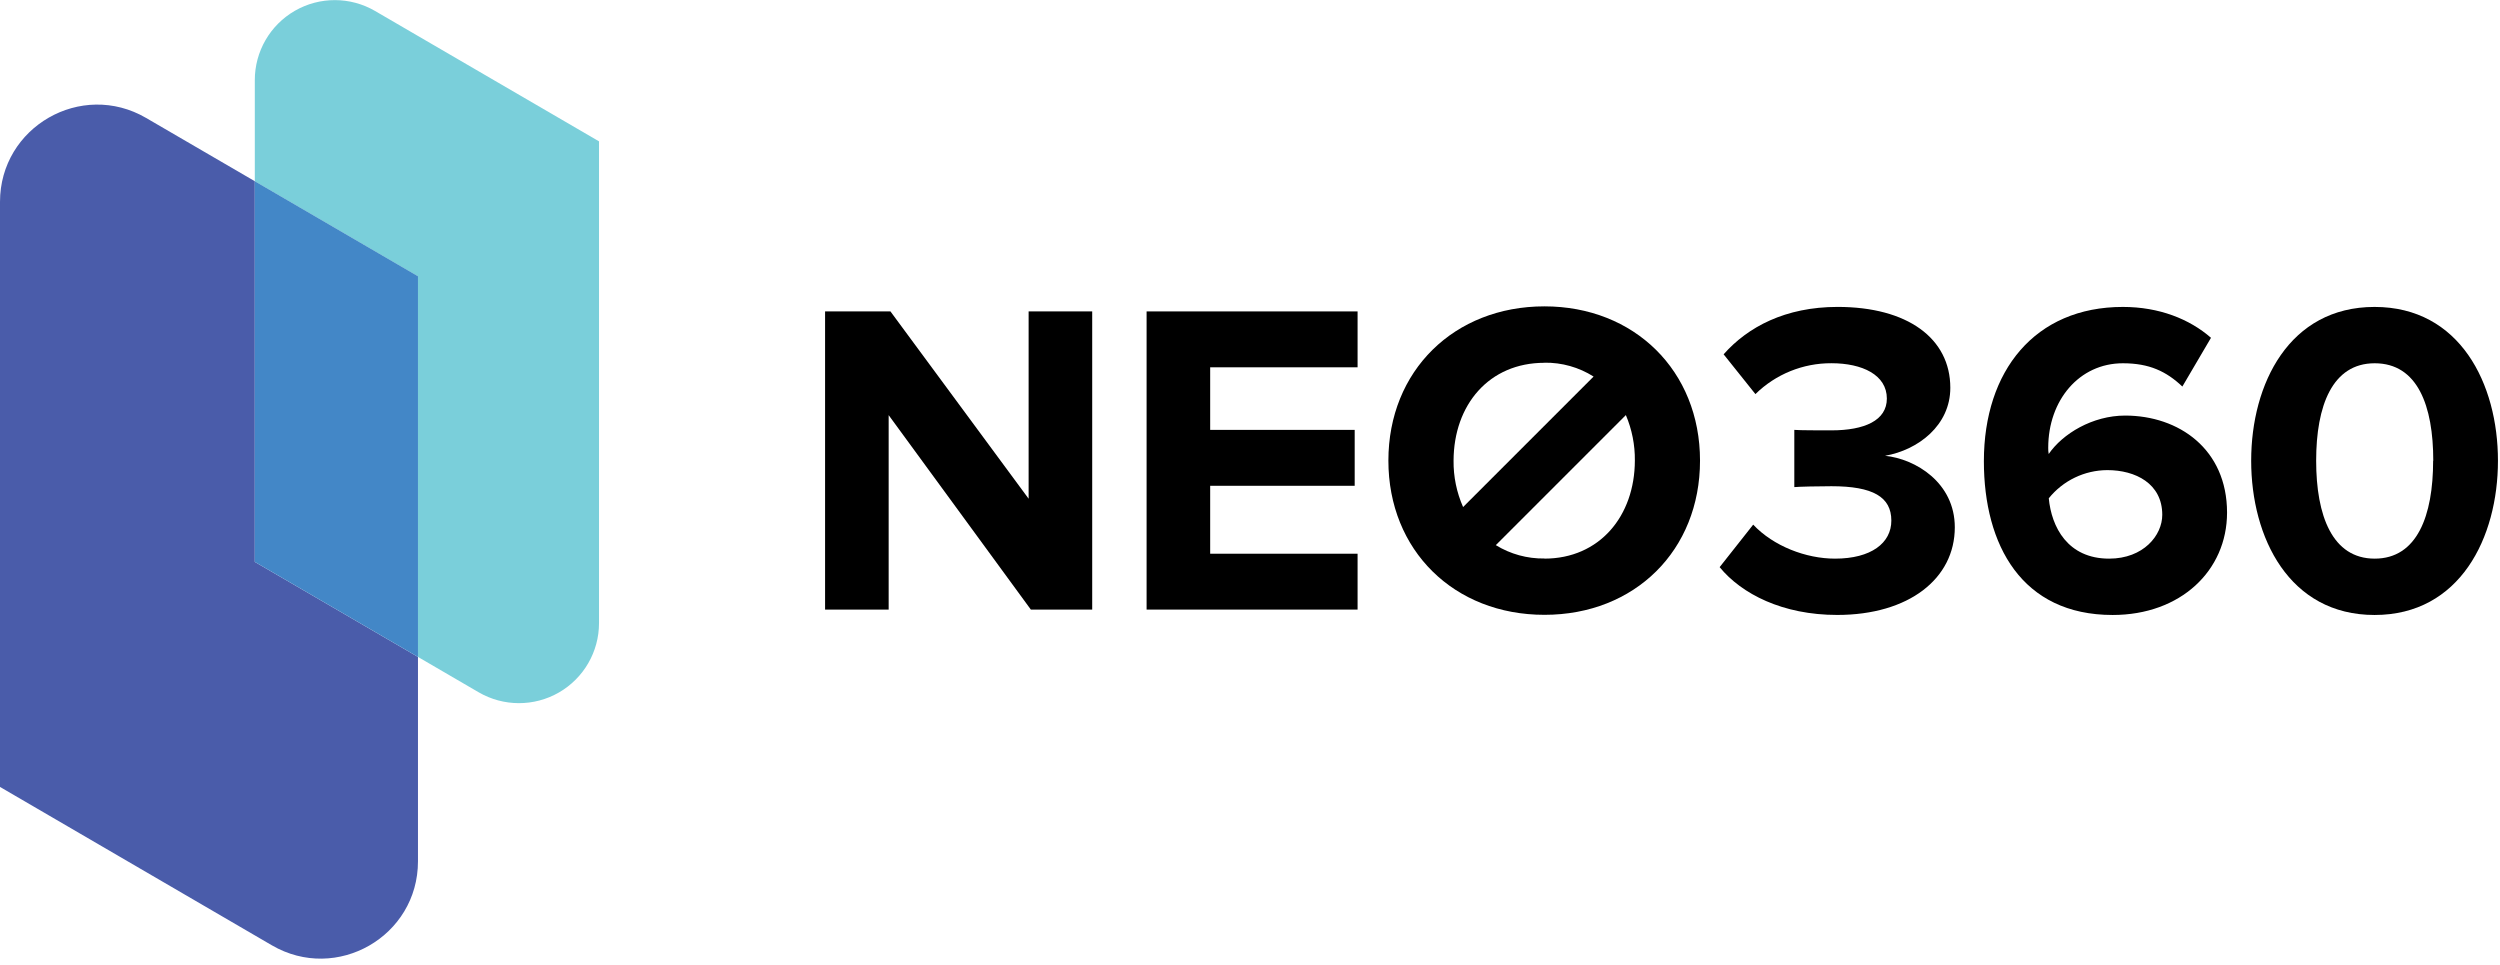
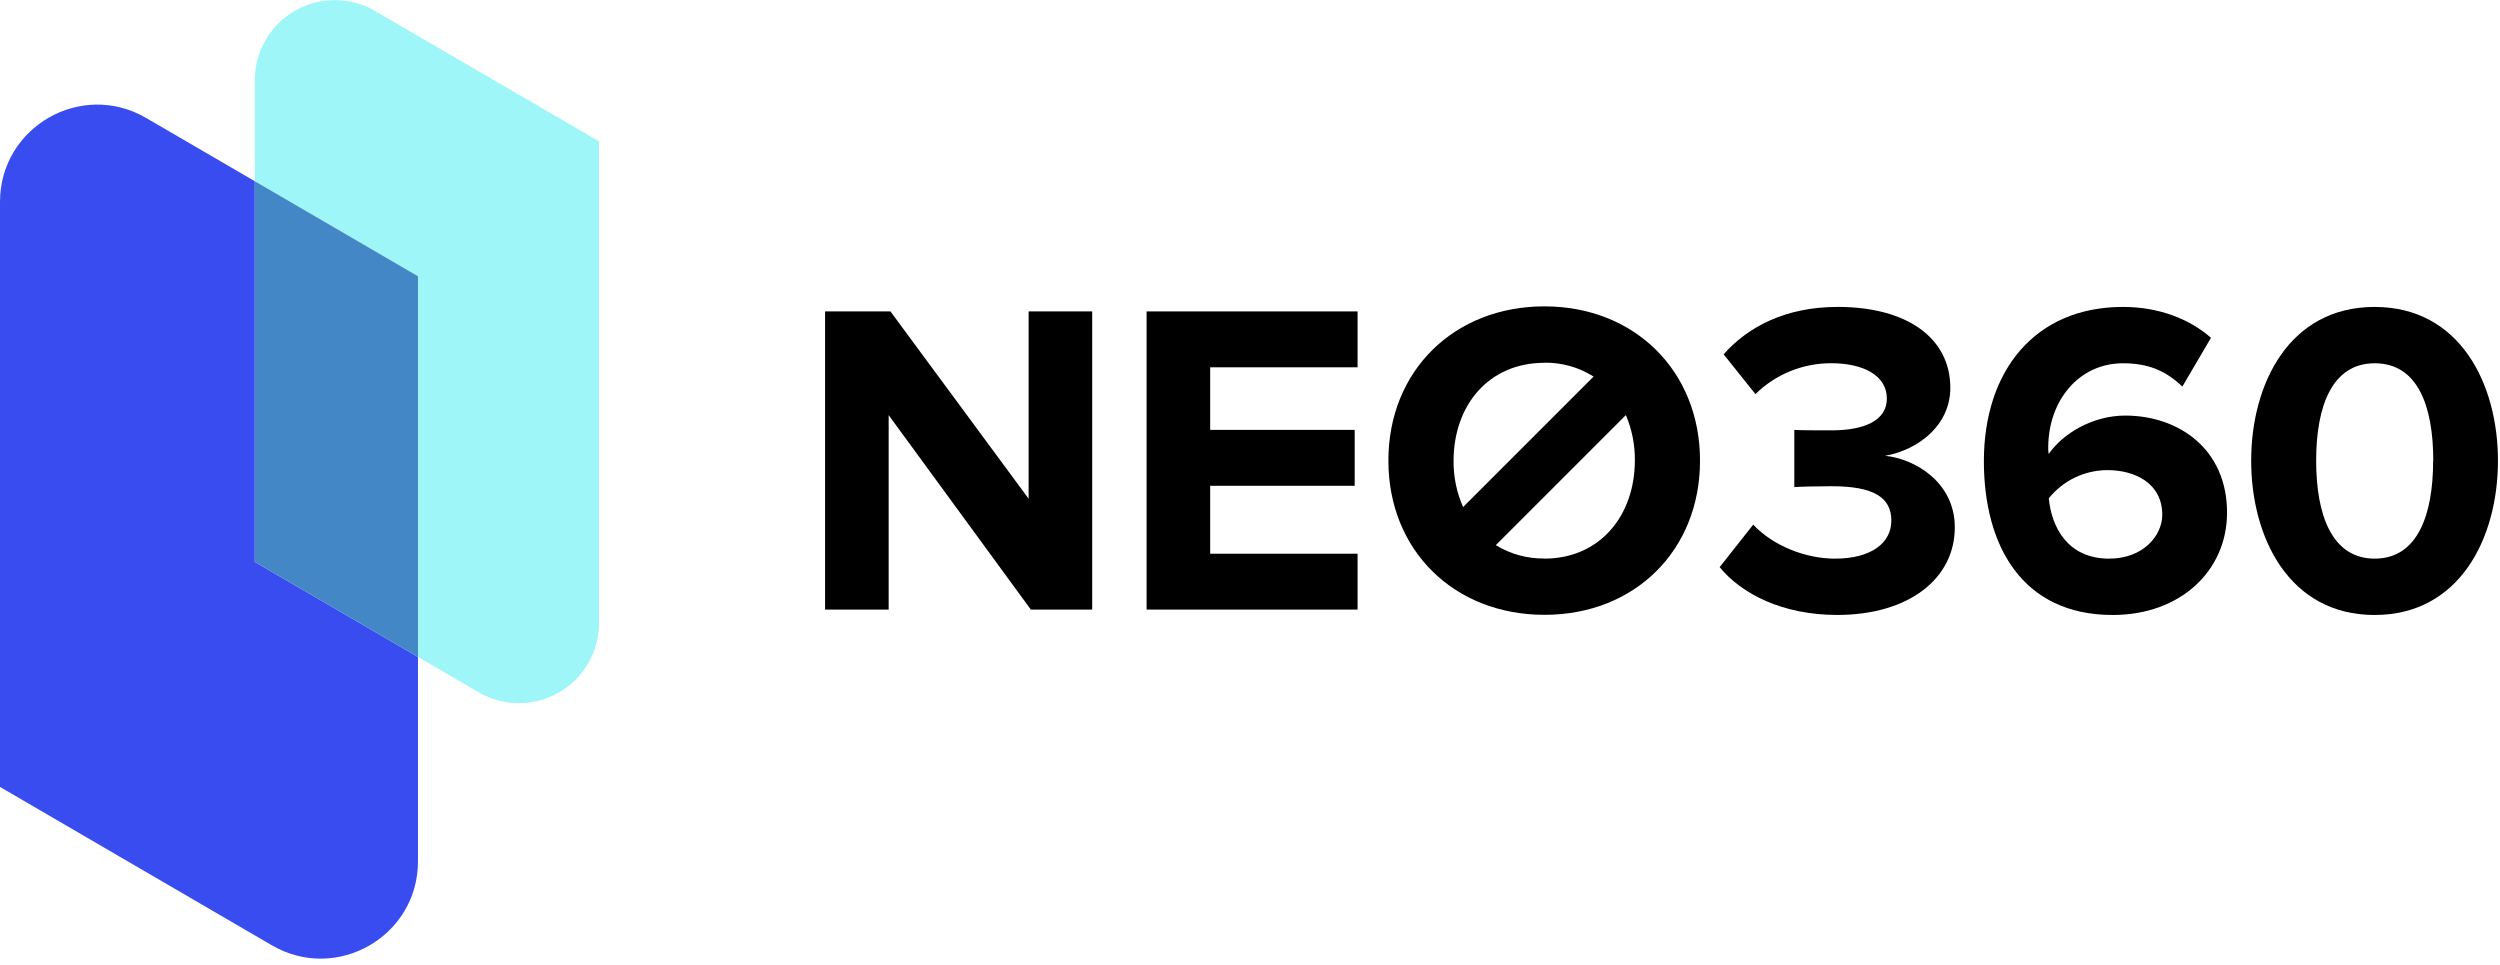
<svg xmlns="http://www.w3.org/2000/svg" width="127px" height="49px" viewBox="0 0 127 49" version="1.1">
  <defs />
  <g id="Page-1" stroke="none" stroke-width="1" fill="none" fill-rule="evenodd">
-     <g id="Asset-1" fill-rule="nonzero">
+     <g id="Neo360logo" fill-rule="nonzero">
      <polygon id="Shape" fill="#000000" points="52.367 30.967 45.144 21.089 45.144 30.967 41.914 30.967 41.914 15.82 45.235 15.82 52.254 25.335 52.254 15.82 55.484 15.82 55.484 30.967" />
      <polygon id="Shape" fill="#000000" points="58.247 30.967 58.247 15.82 68.965 15.82 68.965 18.659 61.477 18.659 61.477 21.838 68.818 21.838 68.818 24.678 61.477 24.678 61.477 28.129 68.965 28.129 68.965 30.967" />
      <path d="M78.458,15.563 C73.871,15.563 70.53,18.834 70.53,23.399 C70.53,27.963 73.868,31.233 78.458,31.233 C83.048,31.233 86.361,27.963 86.361,23.399 C86.361,18.834 83.023,15.563 78.458,15.563 Z M78.458,18.425 C79.341,18.412 80.208,18.657 80.954,19.129 L74.325,25.758 C73.997,25.015 73.832,24.211 73.841,23.399 C73.851,20.565 75.642,18.43 78.458,18.43 L78.458,18.425 Z M78.458,28.372 C77.587,28.385 76.729,28.15 75.987,27.693 L82.594,21.086 C82.904,21.816 83.059,22.602 83.051,23.394 C83.046,26.221 81.252,28.378 78.458,28.378 L78.458,28.372 Z" id="Shape" fill="#000000" />
      <path d="M87.358,28.811 L89.062,26.652 C90.089,27.743 91.741,28.379 93.218,28.379 C95.058,28.379 96.08,27.583 96.08,26.448 C96.08,25.244 95.147,24.7 93.036,24.7 C92.4,24.7 91.378,24.722 91.151,24.745 L91.151,21.838 C91.424,21.862 92.472,21.862 93.036,21.862 C94.717,21.862 95.852,21.361 95.852,20.247 C95.852,19.044 94.603,18.452 93.036,18.452 C91.592,18.445 90.204,19.009 89.175,20.02 L87.56,17.999 C88.785,16.613 90.694,15.591 93.35,15.591 C96.893,15.591 99.076,17.181 99.076,19.702 C99.076,21.611 97.442,22.859 95.761,23.154 C97.305,23.312 99.304,24.516 99.304,26.787 C99.304,29.399 96.965,31.239 93.331,31.239 C90.562,31.241 88.473,30.173 87.358,28.811 Z" id="Shape" fill="#000000" />
      <path d="M100.781,23.428 C100.781,18.84 103.369,15.592 107.843,15.592 C109.682,15.592 111.227,16.206 112.318,17.16 L110.864,19.636 C110.047,18.864 109.183,18.454 107.843,18.454 C105.618,18.454 104.05,20.339 104.05,22.747 C104.047,22.853 104.054,22.96 104.074,23.064 C104.777,22.036 106.3,21.111 107.957,21.111 C110.682,21.111 113.134,22.814 113.134,26.04 C113.134,28.991 110.773,31.241 107.322,31.241 C102.711,31.241 100.781,27.698 100.781,23.428 Z M109.843,26.153 C109.843,24.563 108.48,23.882 107.053,23.882 C105.896,23.886 104.803,24.412 104.078,25.313 C104.215,26.767 105.031,28.379 107.144,28.379 C108.888,28.379 109.843,27.197 109.843,26.153 Z" id="Shape" fill="#000000" />
      <path d="M114.36,23.405 C114.36,19.499 116.291,15.592 120.628,15.592 C124.965,15.592 126.896,19.499 126.896,23.405 C126.896,27.31 124.967,31.241 120.628,31.241 C116.289,31.241 114.36,27.309 114.36,23.405 Z M123.61,23.405 C123.61,20.615 122.816,18.454 120.635,18.454 C118.479,18.454 117.661,20.612 117.661,23.405 C117.661,26.197 118.479,28.379 120.635,28.379 C122.792,28.379 123.603,26.199 123.603,23.405 L123.61,23.405 Z" id="Shape" fill="#000000" />
-       <path d="M19.056,0.559 C17.799,-0.174 16.245,-0.179 14.983,0.546 C13.721,1.271 12.943,2.616 12.944,4.071 L12.944,9.21 L21.233,14.038 L21.233,33.372 L24.316,35.168 C25.574,35.9 27.128,35.905 28.39,35.18 C29.652,34.454 30.43,33.11 30.43,31.655 L30.43,7.181 L19.056,0.559 Z" id="Shape" fill="#7ACFDA" />
-       <path d="M12.944,28.545 L12.944,9.206 L7.423,5.992 C4.132,4.074 0,6.447 0,10.257 L0,39.976 L6.049,43.5 L13.81,48.021 C17.102,49.938 21.233,47.566 21.233,43.756 L21.233,33.372 L17.925,31.445 L12.944,28.545 Z" id="Shape" fill="#4A5CAA" />
+       <path d="M19.056,0.559 C17.799,-0.174 16.245,-0.179 14.983,0.546 C13.721,1.271 12.943,2.616 12.944,4.071 L12.944,9.21 L21.233,14.038 L21.233,33.372 L24.316,35.168 C25.574,35.9 27.128,35.905 28.39,35.18 C29.652,34.454 30.43,33.11 30.43,31.655 L30.43,7.181 L19.056,0.559 Z" id="Shape" fill="#62F0F6" opacity="0.62" />
+       <path d="M12.944,28.545 L12.944,9.206 L7.423,5.992 C4.132,4.074 0,6.447 0,10.257 L0,39.976 L6.049,43.5 L13.81,48.021 C17.102,49.938 21.233,47.566 21.233,43.756 L21.233,33.372 L17.925,31.445 L12.944,28.545 Z" id="Shape" fill="#394CEF" />
      <polygon id="Shape" fill="#4387C7" points="12.944 9.206 12.944 28.545 17.925 31.445 21.233 33.372 21.233 14.033" />
    </g>
  </g>
</svg>
